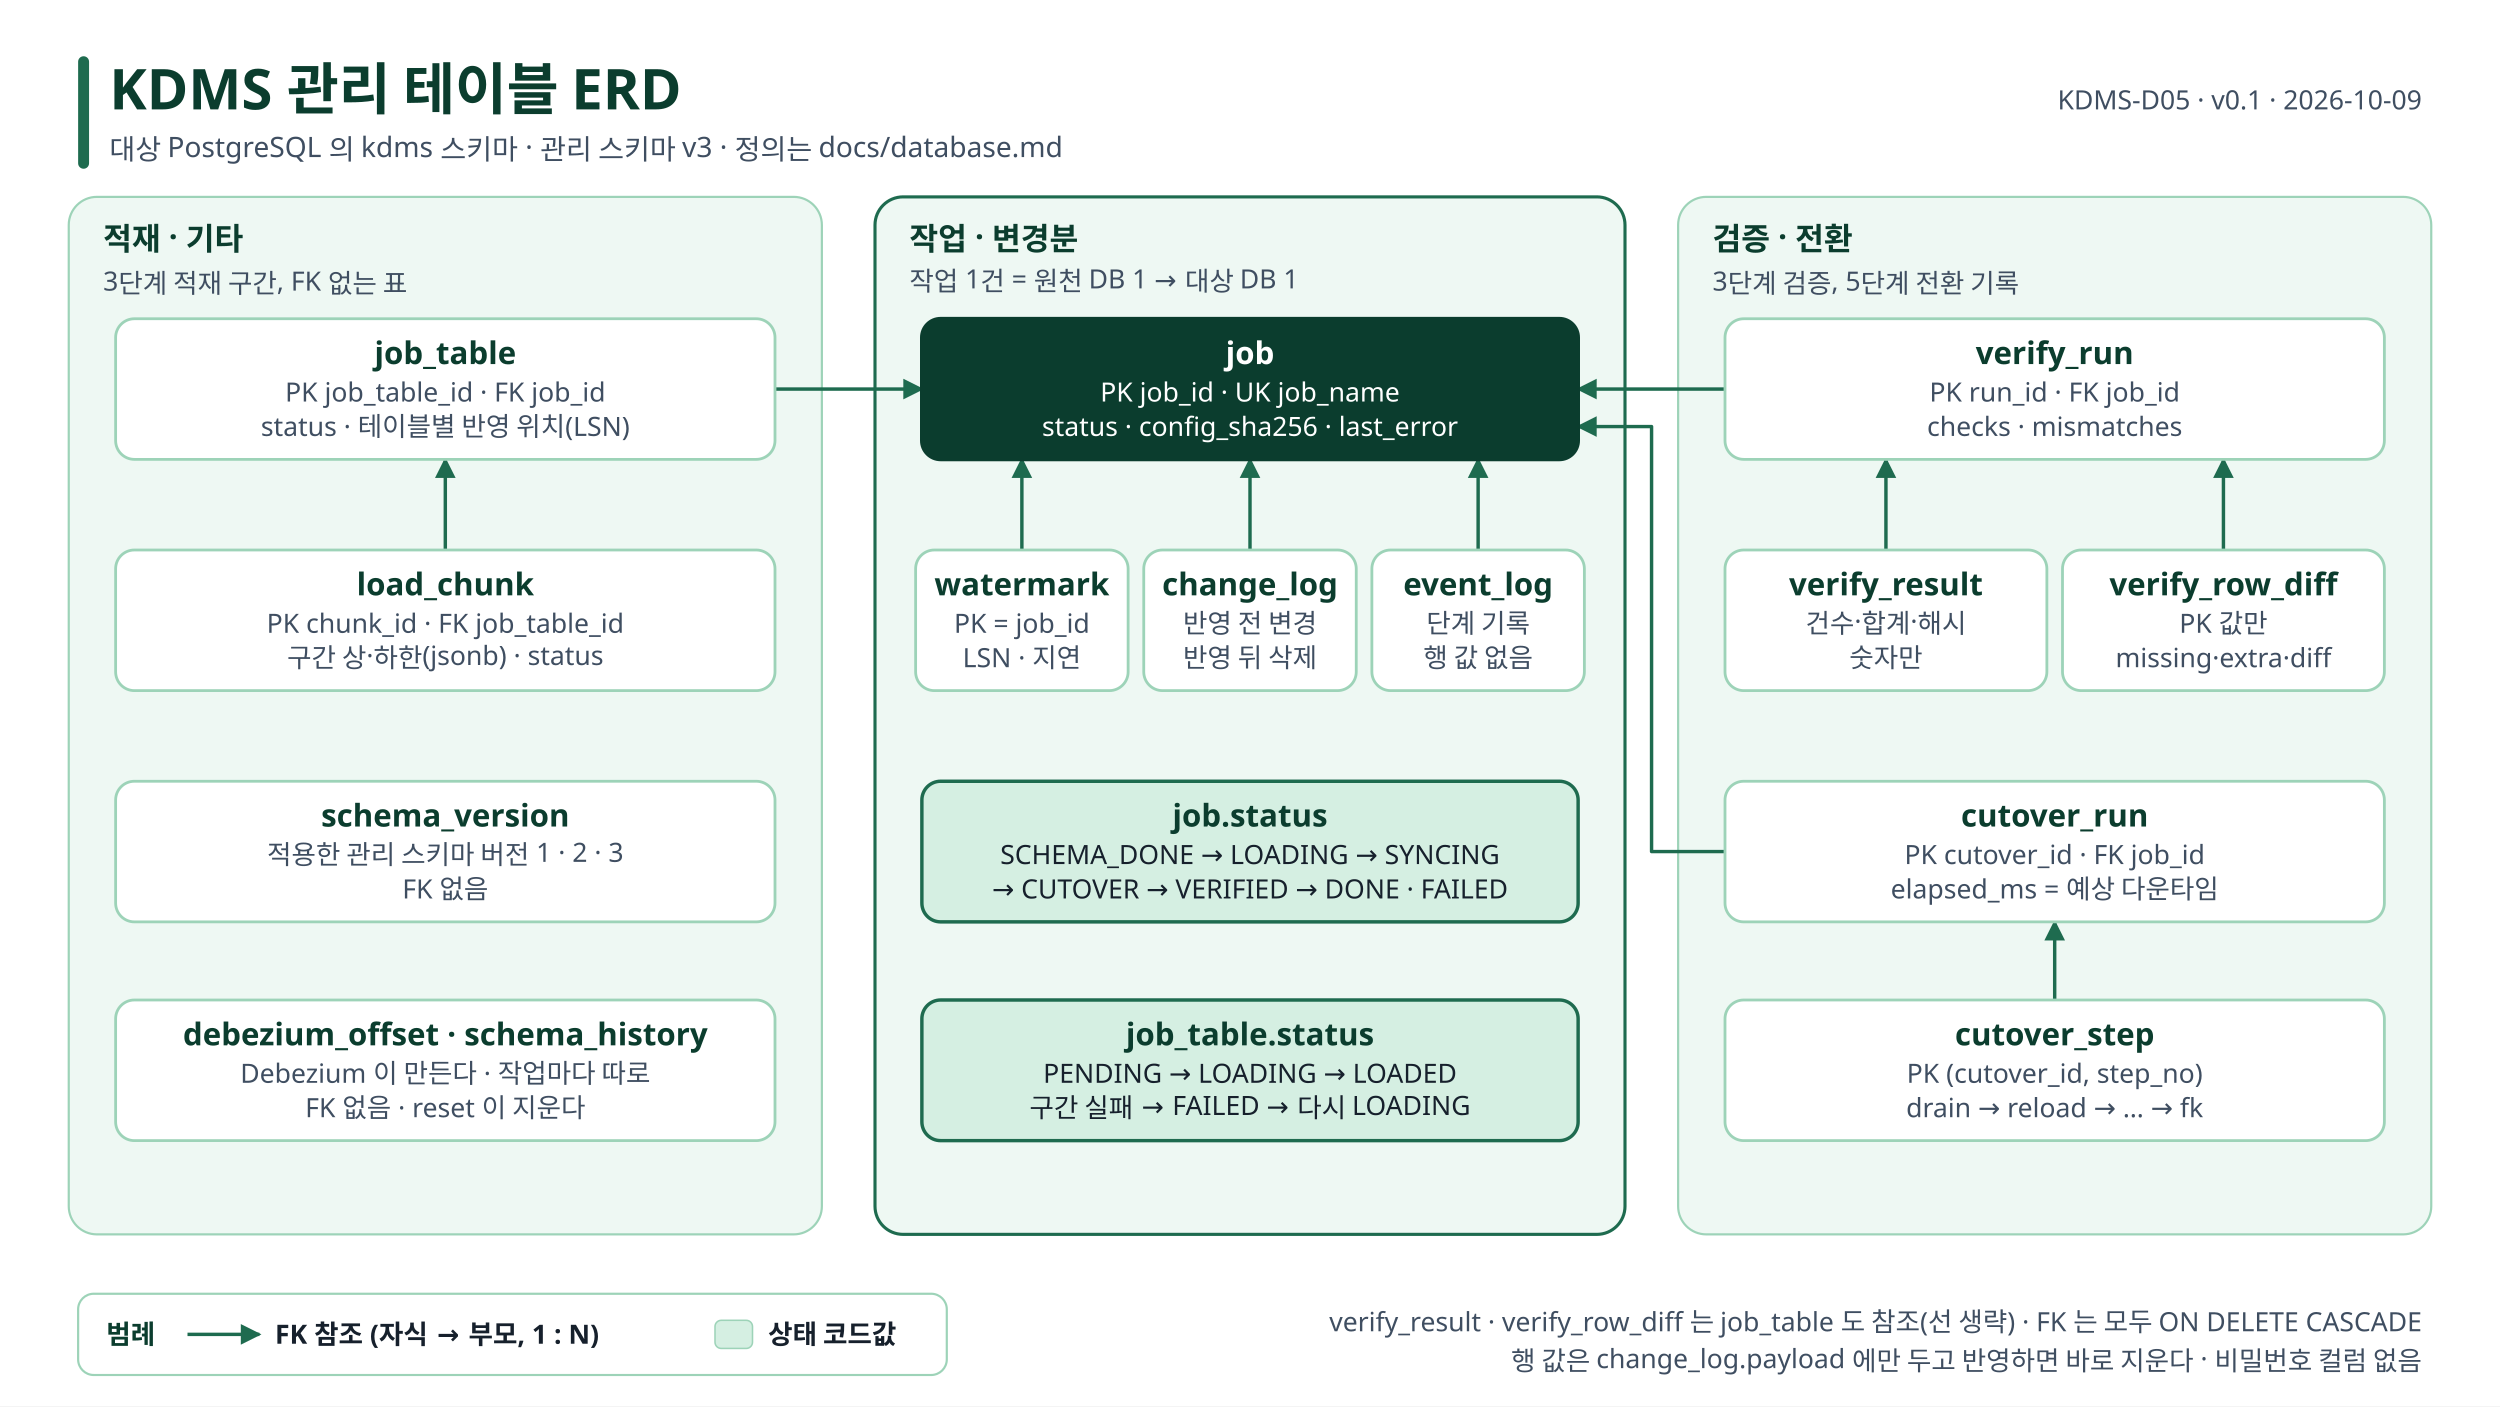
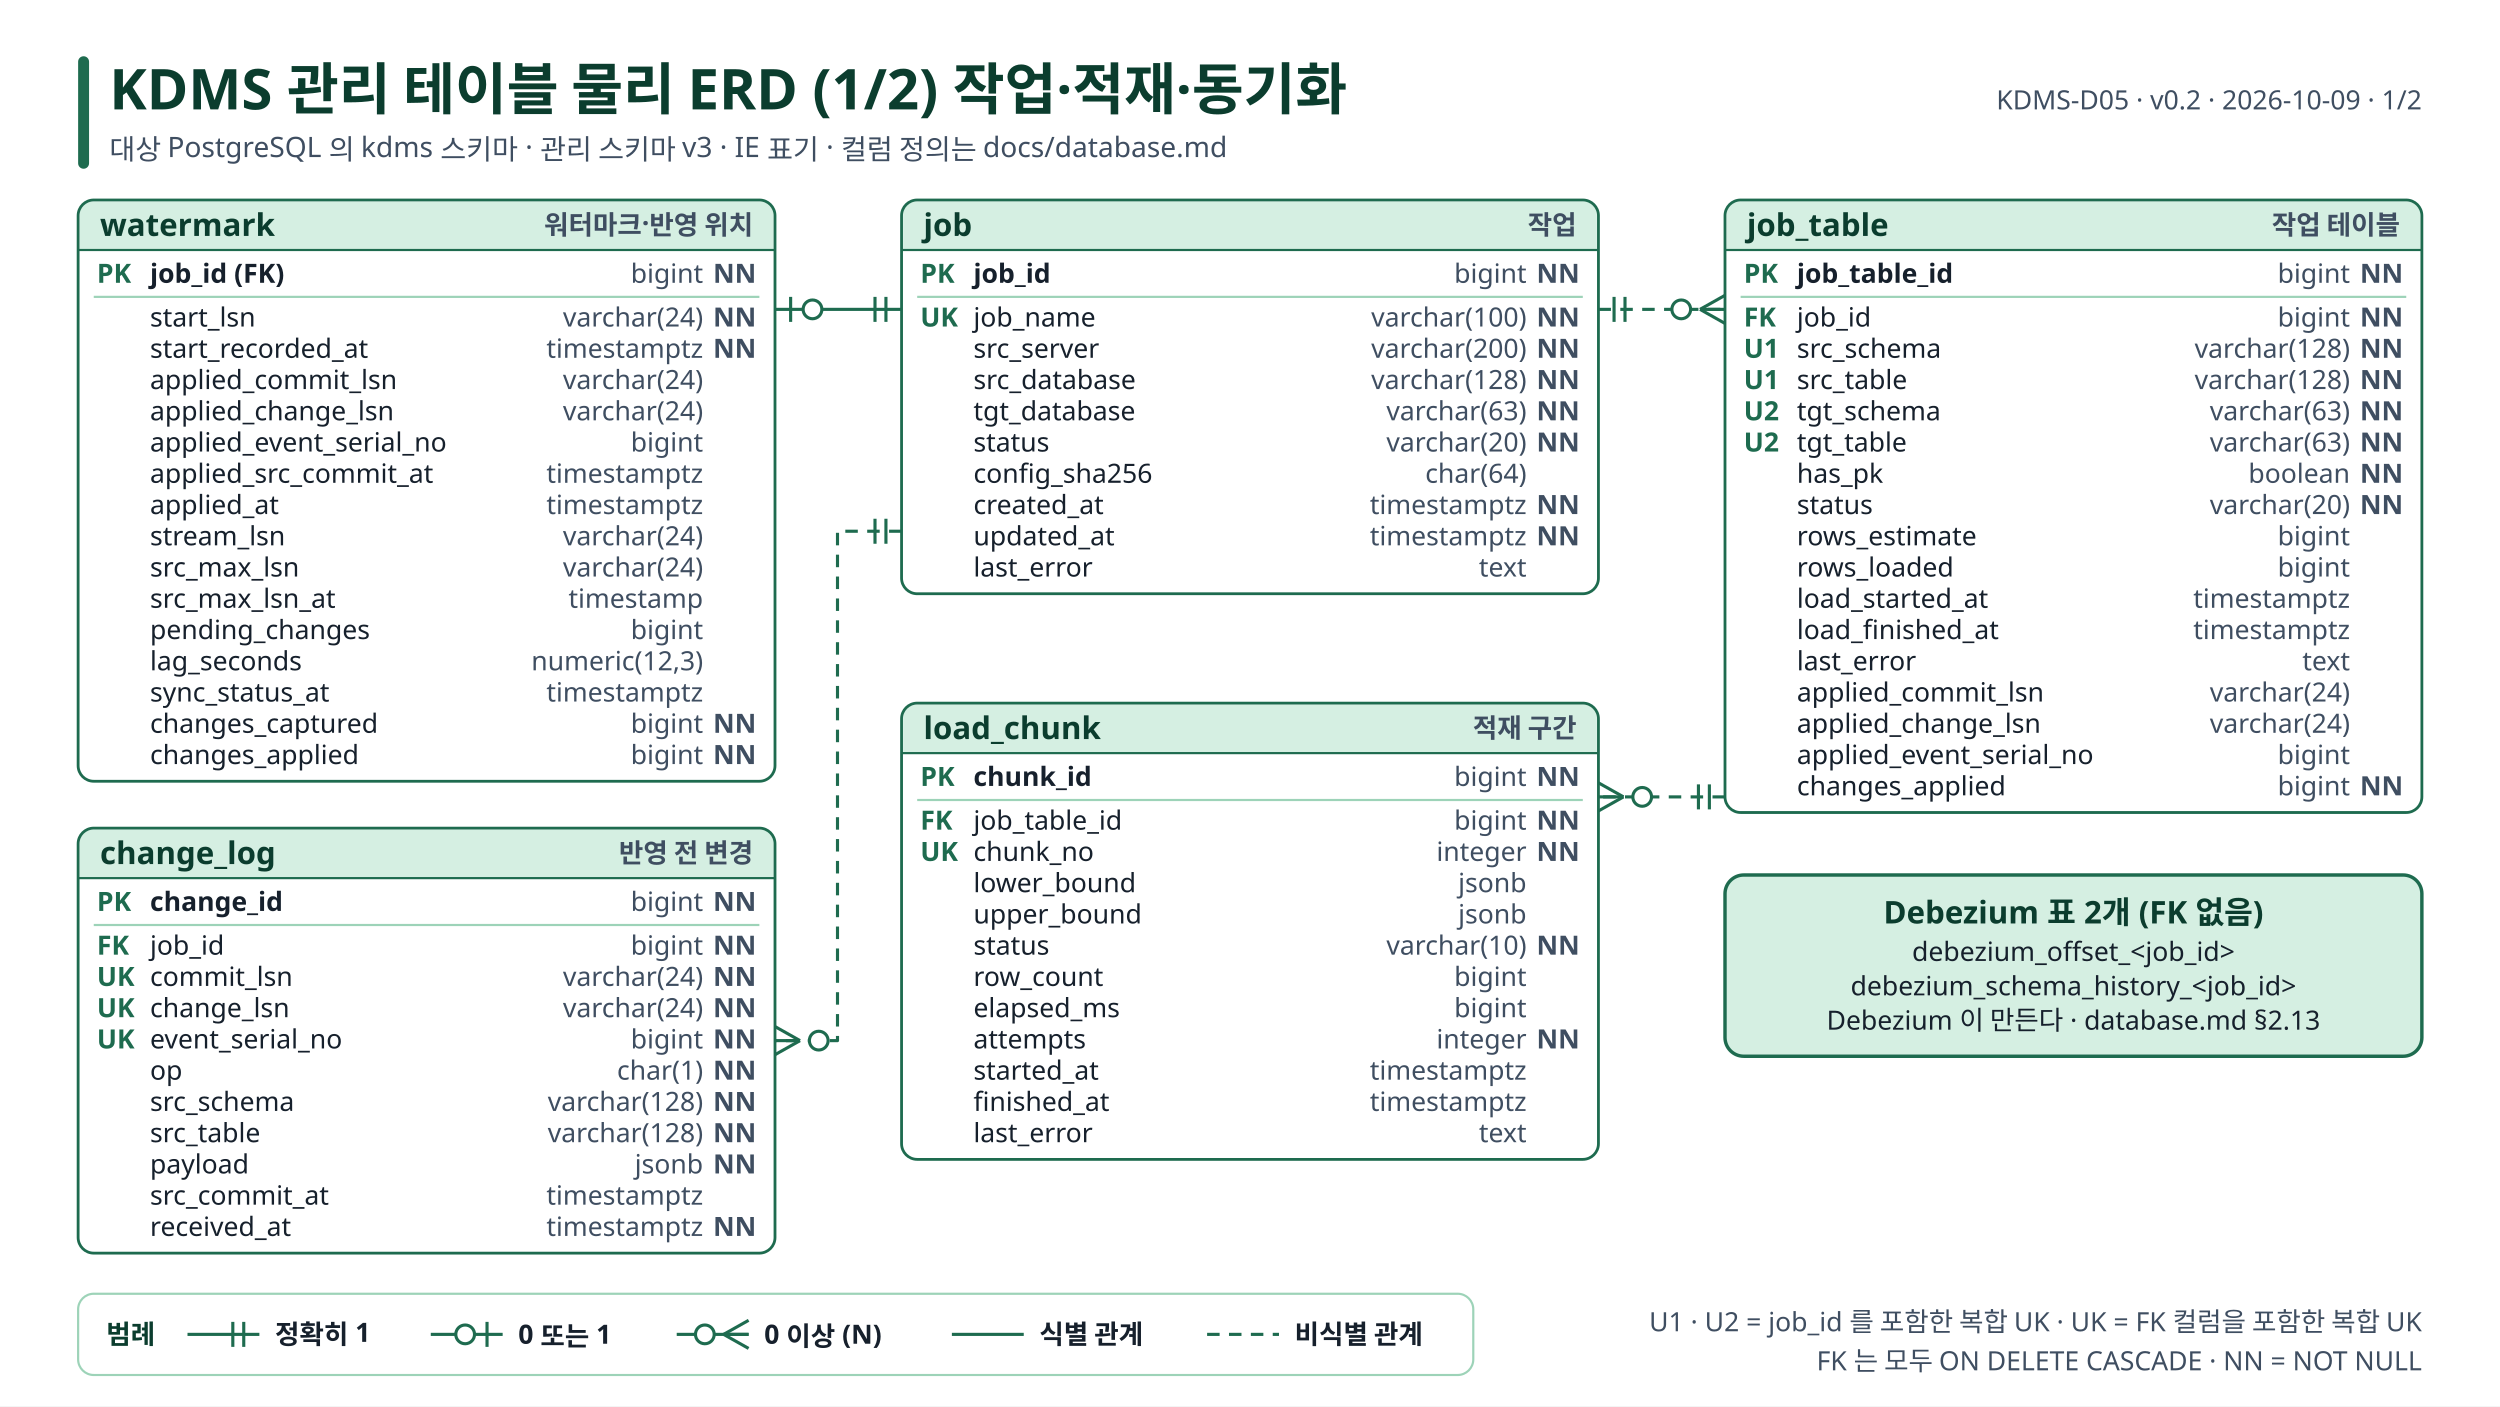
- <svg xmlns="http://www.w3.org/2000/svg" viewBox="0 0 1600 900" width="1600" height="900" font-family="'Pretendard Variable', Pretendard, 'Apple SD Gothic Neo', 'Malgun Gothic', sans-serif" style="font-feature-settings:'calt' 0" role="img" aria-label="KDMS 관리 테이블 ERD">
+ <svg xmlns="http://www.w3.org/2000/svg" viewBox="0 0 1600 900" width="1600" height="900" font-family="'Pretendard Variable', Pretendard, 'Apple SD Gothic Neo', 'Malgun Gothic', sans-serif" style="font-feature-settings:'calt' 0" role="img" aria-label="KDMS 관리 테이블 물리 ERD (1/2) 작업·적재·동기화">
  <style>@font-face{font-family:'Pretendard Variable';font-weight:45 920;src:url('../assets/fonts/PretendardVariable.woff2') format('woff2-variations');}</style>
  <defs>
    <marker id="arrow-sync" viewBox="0 0 10 10" refX="9" refY="5" markerWidth="6" markerHeight="6" orient="auto-start-reverse">
      <path d="M0,0 L10,5 L0,10 z" fill="#1E6B4F" />
    </marker>
    <marker id="arrow-async" viewBox="0 0 10 10" refX="9" refY="5" markerWidth="6" markerHeight="6" orient="auto-start-reverse">
      <path d="M0,0 L10,5 L0,10 z" fill="#2E9E6E" />
    </marker>
  </defs>
  <rect width="1600" height="900" fill="#FFFFFF" />
  <rect x="50" y="36" width="7" height="72" rx="3.5" fill="#1E6B4F" />
-   <text x="70" y="70" font-size="36" font-weight="800" fill="#0B3D2E">KDMS 관리 테이블 ERD</text>
-   <text x="70" y="102" font-size="18" font-weight="500" fill="#3F4E61">대상 PostgreSQL 의 kdms 스키마 · 관리 스키마 v3 · 정의는 docs/database.md</text>
-   <text x="1550" y="70" font-size="17" font-weight="500" fill="#3F4E61" text-anchor="end">KDMS-D05 · v0.1 · 2026-10-09</text>
-   <rect x="44" y="126" width="482" height="664" rx="18" fill="#EEF8F3" stroke="#9DD3B8" stroke-width="1.4" />
-   <text x="66" y="160" font-size="20" font-weight="800" fill="#0B3D2E" text-anchor="start">적재 · 기타</text>
-   <text x="66" y="186" font-size="17" font-weight="500" fill="#3F4E61" text-anchor="start">3단계 적재 구간, FK 없는 표</text>
-   <rect x="560" y="126" width="480" height="664" rx="18" fill="#EEF8F3" stroke="#1E6B4F" stroke-width="2" />
-   <text x="582" y="160" font-size="20" font-weight="800" fill="#0B3D2E" text-anchor="start">작업 · 변경분</text>
-   <text x="582" y="186" font-size="17" font-weight="500" fill="#3F4E61" text-anchor="start">작업 1건 = 원천 DB 1 → 대상 DB 1</text>
-   <rect x="1074" y="126" width="482" height="664" rx="18" fill="#EEF8F3" stroke="#9DD3B8" stroke-width="1.4" />
-   <text x="1096" y="160" font-size="20" font-weight="800" fill="#0B3D2E" text-anchor="start">검증 · 전환</text>
-   <text x="1096" y="186" font-size="17" font-weight="500" fill="#3F4E61" text-anchor="start">3단계 검증, 5단계 전환 기록</text>
-   <path d="M654.0,352.0 L654.0,294.0" fill="none" stroke="#1E6B4F" stroke-width="2.2" stroke-linejoin="round" marker-end="url(#arrow-sync)" />
-   <path d="M800.0,352.0 L800.0,294.0" fill="none" stroke="#1E6B4F" stroke-width="2.2" stroke-linejoin="round" marker-end="url(#arrow-sync)" />
-   <path d="M946.0,352.0 L946.0,294.0" fill="none" stroke="#1E6B4F" stroke-width="2.2" stroke-linejoin="round" marker-end="url(#arrow-sync)" />
-   <path d="M496.0,249.0 L590.0,249.0" fill="none" stroke="#1E6B4F" stroke-width="2.2" stroke-linejoin="round" marker-end="url(#arrow-sync)" />
-   <path d="M285.0,352.0 L285.0,294.0" fill="none" stroke="#1E6B4F" stroke-width="2.2" stroke-linejoin="round" marker-end="url(#arrow-sync)" />
-   <path d="M1104.0,249.0 L1010.0,249.0" fill="none" stroke="#1E6B4F" stroke-width="2.2" stroke-linejoin="round" marker-end="url(#arrow-sync)" />
-   <path d="M1207.0,352.0 L1207.0,294.0" fill="none" stroke="#1E6B4F" stroke-width="2.2" stroke-linejoin="round" marker-end="url(#arrow-sync)" />
-   <path d="M1423.0,352.0 L1423.0,294.0" fill="none" stroke="#1E6B4F" stroke-width="2.2" stroke-linejoin="round" marker-end="url(#arrow-sync)" />
-   <path d="M1315.0,640.0 L1315.0,590.0" fill="none" stroke="#1E6B4F" stroke-width="2.2" stroke-linejoin="round" marker-end="url(#arrow-sync)" />
-   <path d="M1104.0,545.0 L1057.0,545.0 L1057.0,273.0 L1010.0,273.0" fill="none" stroke="#1E6B4F" stroke-width="2.2" stroke-linejoin="round" marker-end="url(#arrow-sync)" />
-   <rect x="590" y="204" width="420" height="90" rx="12" fill="#0B3D2E" stroke="#0B3D2E" stroke-width="2.4" />
-   <text x="800.0" y="233.0" font-size="20" font-weight="700" fill="#FFFFFF" text-anchor="middle">job</text>
-   <text x="800.0" y="257.0" font-size="17" font-weight="500" fill="#FFFFFF" text-anchor="middle">PK job_id · UK job_name</text>
-   <text x="800.0" y="279.0" font-size="17" font-weight="500" fill="#FFFFFF" text-anchor="middle">status · config_sha256 · last_error</text>
-   <rect x="586" y="352" width="136" height="90" rx="12" fill="#FFFFFF" stroke="#9DD3B8" stroke-width="1.8" />
-   <text x="654.0" y="381.0" font-size="20" font-weight="700" fill="#0B3D2E" text-anchor="middle">watermark</text>
-   <text x="654.0" y="405.0" font-size="17" font-weight="500" fill="#3F4E61" text-anchor="middle">PK = job_id</text>
-   <text x="654.0" y="427.0" font-size="17" font-weight="500" fill="#3F4E61" text-anchor="middle">LSN · 지연</text>
-   <rect x="732" y="352" width="136" height="90" rx="12" fill="#FFFFFF" stroke="#9DD3B8" stroke-width="1.8" />
-   <text x="800.0" y="381.0" font-size="20" font-weight="700" fill="#0B3D2E" text-anchor="middle">change_log</text>
-   <text x="800.0" y="405.0" font-size="17" font-weight="500" fill="#3F4E61" text-anchor="middle">반영 전 변경</text>
-   <text x="800.0" y="427.0" font-size="17" font-weight="500" fill="#3F4E61" text-anchor="middle">반영 뒤 삭제</text>
-   <rect x="878" y="352" width="136" height="90" rx="12" fill="#FFFFFF" stroke="#9DD3B8" stroke-width="1.8" />
-   <text x="946.0" y="381.0" font-size="20" font-weight="700" fill="#0B3D2E" text-anchor="middle">event_log</text>
-   <text x="946.0" y="405.0" font-size="17" font-weight="500" fill="#3F4E61" text-anchor="middle">단계 기록</text>
-   <text x="946.0" y="427.0" font-size="17" font-weight="500" fill="#3F4E61" text-anchor="middle">행 값 없음</text>
-   <rect x="590" y="500" width="420" height="90" rx="12" fill="#D5EFE2" stroke="#1E6B4F" stroke-width="2.2" />
-   <text x="800.0" y="529.0" font-size="20" font-weight="700" fill="#0B3D2E" text-anchor="middle">job.status</text>
-   <text x="800.0" y="553.0" font-size="17" font-weight="500" fill="#16202C" text-anchor="middle">SCHEMA_DONE → LOADING → SYNCING</text>
-   <text x="800.0" y="575.0" font-size="17" font-weight="500" fill="#16202C" text-anchor="middle">→ CUTOVER → VERIFIED → DONE · FAILED</text>
-   <rect x="590" y="640" width="420" height="90" rx="12" fill="#D5EFE2" stroke="#1E6B4F" stroke-width="2.2" />
-   <text x="800.0" y="669.0" font-size="20" font-weight="700" fill="#0B3D2E" text-anchor="middle">job_table.status</text>
-   <text x="800.0" y="693.0" font-size="17" font-weight="500" fill="#16202C" text-anchor="middle">PENDING → LOADING → LOADED</text>
-   <text x="800.0" y="715.0" font-size="17" font-weight="500" fill="#16202C" text-anchor="middle">구간 실패 → FAILED → 다시 LOADING</text>
-   <rect x="74" y="204" width="422" height="90" rx="12" fill="#FFFFFF" stroke="#9DD3B8" stroke-width="1.8" />
-   <text x="285.0" y="233.0" font-size="20" font-weight="700" fill="#0B3D2E" text-anchor="middle">job_table</text>
-   <text x="285.0" y="257.0" font-size="17" font-weight="500" fill="#3F4E61" text-anchor="middle">PK job_table_id · FK job_id</text>
-   <text x="285.0" y="279.0" font-size="17" font-weight="500" fill="#3F4E61" text-anchor="middle">status · 테이블별 반영 위치(LSN)</text>
-   <rect x="74" y="352" width="422" height="90" rx="12" fill="#FFFFFF" stroke="#9DD3B8" stroke-width="1.8" />
-   <text x="285.0" y="381.0" font-size="20" font-weight="700" fill="#0B3D2E" text-anchor="middle">load_chunk</text>
-   <text x="285.0" y="405.0" font-size="17" font-weight="500" fill="#3F4E61" text-anchor="middle">PK chunk_id · FK job_table_id</text>
-   <text x="285.0" y="427.0" font-size="17" font-weight="500" fill="#3F4E61" text-anchor="middle">구간 상·하한(jsonb) · status</text>
-   <rect x="74" y="500" width="422" height="90" rx="12" fill="#FFFFFF" stroke="#9DD3B8" stroke-width="1.8" />
-   <text x="285.0" y="529.0" font-size="20" font-weight="700" fill="#0B3D2E" text-anchor="middle">schema_version</text>
-   <text x="285.0" y="553.0" font-size="17" font-weight="500" fill="#3F4E61" text-anchor="middle">적용한 관리 스키마 버전 1 · 2 · 3</text>
-   <text x="285.0" y="575.0" font-size="17" font-weight="500" fill="#3F4E61" text-anchor="middle">FK 없음</text>
-   <rect x="74" y="640" width="422" height="90" rx="12" fill="#FFFFFF" stroke="#9DD3B8" stroke-width="1.8" />
-   <text x="285.0" y="669.0" font-size="20" font-weight="700" fill="#0B3D2E" text-anchor="middle">debezium_offset · schema_history</text>
-   <text x="285.0" y="693.0" font-size="17" font-weight="500" fill="#3F4E61" text-anchor="middle">Debezium 이 만든다 · 작업마다 따로</text>
-   <text x="285.0" y="715.0" font-size="17" font-weight="500" fill="#3F4E61" text-anchor="middle">FK 없음 · reset 이 지운다</text>
-   <rect x="1104" y="204" width="422" height="90" rx="12" fill="#FFFFFF" stroke="#9DD3B8" stroke-width="1.8" />
-   <text x="1315.0" y="233.0" font-size="20" font-weight="700" fill="#0B3D2E" text-anchor="middle">verify_run</text>
-   <text x="1315.0" y="257.0" font-size="17" font-weight="500" fill="#3F4E61" text-anchor="middle">PK run_id · FK job_id</text>
-   <text x="1315.0" y="279.0" font-size="17" font-weight="500" fill="#3F4E61" text-anchor="middle">checks · mismatches</text>
-   <rect x="1104" y="352" width="206" height="90" rx="12" fill="#FFFFFF" stroke="#9DD3B8" stroke-width="1.8" />
-   <text x="1207.0" y="381.0" font-size="20" font-weight="700" fill="#0B3D2E" text-anchor="middle">verify_result</text>
-   <text x="1207.0" y="405.0" font-size="17" font-weight="500" fill="#3F4E61" text-anchor="middle">건수·합계·해시</text>
-   <text x="1207.0" y="427.0" font-size="17" font-weight="500" fill="#3F4E61" text-anchor="middle">숫자만</text>
-   <rect x="1320" y="352" width="206" height="90" rx="12" fill="#FFFFFF" stroke="#9DD3B8" stroke-width="1.8" />
-   <text x="1423.0" y="381.0" font-size="20" font-weight="700" fill="#0B3D2E" text-anchor="middle">verify_row_diff</text>
-   <text x="1423.0" y="405.0" font-size="17" font-weight="500" fill="#3F4E61" text-anchor="middle">PK 값만</text>
-   <text x="1423.0" y="427.0" font-size="17" font-weight="500" fill="#3F4E61" text-anchor="middle">missing·extra·diff</text>
-   <rect x="1104" y="500" width="422" height="90" rx="12" fill="#FFFFFF" stroke="#9DD3B8" stroke-width="1.8" />
-   <text x="1315.0" y="529.0" font-size="20" font-weight="700" fill="#0B3D2E" text-anchor="middle">cutover_run</text>
-   <text x="1315.0" y="553.0" font-size="17" font-weight="500" fill="#3F4E61" text-anchor="middle">PK cutover_id · FK job_id</text>
-   <text x="1315.0" y="575.0" font-size="17" font-weight="500" fill="#3F4E61" text-anchor="middle">elapsed_ms = 예상 다운타임</text>
-   <rect x="1104" y="640" width="422" height="90" rx="12" fill="#FFFFFF" stroke="#9DD3B8" stroke-width="1.8" />
-   <text x="1315.0" y="669.0" font-size="20" font-weight="700" fill="#0B3D2E" text-anchor="middle">cutover_step</text>
-   <text x="1315.0" y="693.0" font-size="17" font-weight="500" fill="#3F4E61" text-anchor="middle">PK (cutover_id, step_no)</text>
-   <text x="1315.0" y="715.0" font-size="17" font-weight="500" fill="#3F4E61" text-anchor="middle">drain → reload → … → fk</text>
-   <rect x="50" y="828" width="555.95" height="52" rx="10" fill="#FFFFFF" stroke="#9DD3B8" stroke-width="1.4" />
+   <text x="70" y="70" font-size="36" font-weight="800" fill="#0B3D2E">KDMS 관리 테이블 물리 ERD (1/2) 작업·적재·동기화</text>
+   <text x="70" y="102" font-size="18" font-weight="500" fill="#3F4E61">대상 PostgreSQL 의 kdms 스키마 · 관리 스키마 v3 · IE 표기 · 컬럼 정의는 docs/database.md</text>
+   <text x="1550" y="70" font-size="17" font-weight="500" fill="#3F4E61" text-anchor="end">KDMS-D05 · v0.2 · 2026-10-09 · 1/2</text>
+   <path d="M577.0,198.0 L496.0,198.0" fill="none" stroke="#1E6B4F" stroke-width="2" stroke-linejoin="round" />
+   <line x1="567.0" y1="206.0" x2="567.0" y2="190.0" stroke="#1E6B4F" stroke-width="2" />
+   <line x1="560.0" y1="206.0" x2="560.0" y2="190.0" stroke="#1E6B4F" stroke-width="2" />
+   <line x1="506.0" y1="190.0" x2="506.0" y2="206.0" stroke="#1E6B4F" stroke-width="2" />
+   <circle cx="520.0" cy="198.0" r="6" fill="#FFFFFF" stroke="#1E6B4F" stroke-width="2" />
+   <path d="M1023.0,198.0 L1104.0,198.0" fill="none" stroke="#1E6B4F" stroke-width="2" stroke-dasharray="8 6" stroke-linejoin="round" />
+   <line x1="1033.0" y1="190.0" x2="1033.0" y2="206.0" stroke="#1E6B4F" stroke-width="2" />
+   <line x1="1040.0" y1="190.0" x2="1040.0" y2="206.0" stroke="#1E6B4F" stroke-width="2" />
+   <line x1="1088.0" y1="198.0" x2="1104.0" y2="207.0" stroke="#1E6B4F" stroke-width="2" />
+   <line x1="1088.0" y1="198.0" x2="1104.0" y2="198.0" stroke="#1E6B4F" stroke-width="2" />
+   <line x1="1088.0" y1="198.0" x2="1104.0" y2="189.0" stroke="#1E6B4F" stroke-width="2" />
+   <circle cx="1076.0" cy="198.0" r="6" fill="#FFFFFF" stroke="#1E6B4F" stroke-width="2" />
+   <path d="M577.0,340.0 L536.0,340.0 L536.0,666.0 L496.0,666.0" fill="none" stroke="#1E6B4F" stroke-width="2" stroke-dasharray="8 6" stroke-linejoin="round" />
+   <line x1="567.0" y1="348.0" x2="567.0" y2="332.0" stroke="#1E6B4F" stroke-width="2" />
+   <line x1="560.0" y1="348.0" x2="560.0" y2="332.0" stroke="#1E6B4F" stroke-width="2" />
+   <line x1="512.0" y1="666.0" x2="496.0" y2="657.0" stroke="#1E6B4F" stroke-width="2" />
+   <line x1="512.0" y1="666.0" x2="496.0" y2="666.0" stroke="#1E6B4F" stroke-width="2" />
+   <line x1="512.0" y1="666.0" x2="496.0" y2="675.0" stroke="#1E6B4F" stroke-width="2" />
+   <circle cx="524.0" cy="666.0" r="6" fill="#FFFFFF" stroke="#1E6B4F" stroke-width="2" />
+   <path d="M1104.0,510.0 L1023.0,510.0" fill="none" stroke="#1E6B4F" stroke-width="2" stroke-dasharray="8 6" stroke-linejoin="round" />
+   <line x1="1094.0" y1="518.0" x2="1094.0" y2="502.0" stroke="#1E6B4F" stroke-width="2" />
+   <line x1="1087.0" y1="518.0" x2="1087.0" y2="502.0" stroke="#1E6B4F" stroke-width="2" />
+   <line x1="1039.0" y1="510.0" x2="1023.0" y2="501.0" stroke="#1E6B4F" stroke-width="2" />
+   <line x1="1039.0" y1="510.0" x2="1023.0" y2="510.0" stroke="#1E6B4F" stroke-width="2" />
+   <line x1="1039.0" y1="510.0" x2="1023.0" y2="519.0" stroke="#1E6B4F" stroke-width="2" />
+   <circle cx="1051.0" cy="510.0" r="6" fill="#FFFFFF" stroke="#1E6B4F" stroke-width="2" />
+   <rect x="50" y="128" width="446" height="372" rx="10" fill="#FFFFFF" />
+   <path d="M51,160 L51,138 Q51,129 60,129 L486,129 Q495,129 495,138 L495,160 Z" fill="#D5EFE2" />
+   <rect x="50" y="128" width="446" height="372" rx="10" fill="none" stroke="#1E6B4F" stroke-width="1.8" />
+   <line x1="50" y1="160" x2="496" y2="160" stroke="#1E6B4F" stroke-width="1.4" />
+   <text x="64" y="151" font-size="20" font-weight="800" fill="#0B3D2E">watermark</text>
+   <text x="482" y="150" font-size="17" font-weight="600" fill="#3F4E61" text-anchor="end">워터마크·반영 위치</text>
+   <line x1="60" y1="190.0" x2="486" y2="190.0" stroke="#9DD3B8" stroke-width="1.4" />
+   <text x="62" y="181" font-size="17" font-weight="800" fill="#1E6B4F">PK</text>
+   <text x="96" y="181" font-size="17" font-weight="700" fill="#16202C">job_id (FK)</text>
+   <text x="450" y="181" font-size="17" font-weight="500" fill="#3F4E61" text-anchor="end">bigint</text>
+   <text x="484" y="181" font-size="17" font-weight="600" fill="#3F4E61" text-anchor="end">NN</text>
+   <text x="96" y="209" font-size="17" font-weight="500" fill="#16202C">start_lsn</text>
+   <text x="450" y="209" font-size="17" font-weight="500" fill="#3F4E61" text-anchor="end">varchar(24)</text>
+   <text x="484" y="209" font-size="17" font-weight="600" fill="#3F4E61" text-anchor="end">NN</text>
+   <text x="96" y="229" font-size="17" font-weight="500" fill="#16202C">start_recorded_at</text>
+   <text x="450" y="229" font-size="17" font-weight="500" fill="#3F4E61" text-anchor="end">timestamptz</text>
+   <text x="484" y="229" font-size="17" font-weight="600" fill="#3F4E61" text-anchor="end">NN</text>
+   <text x="96" y="249" font-size="17" font-weight="500" fill="#16202C">applied_commit_lsn</text>
+   <text x="450" y="249" font-size="17" font-weight="500" fill="#3F4E61" text-anchor="end">varchar(24)</text>
+   <text x="96" y="269" font-size="17" font-weight="500" fill="#16202C">applied_change_lsn</text>
+   <text x="450" y="269" font-size="17" font-weight="500" fill="#3F4E61" text-anchor="end">varchar(24)</text>
+   <text x="96" y="289" font-size="17" font-weight="500" fill="#16202C">applied_event_serial_no</text>
+   <text x="450" y="289" font-size="17" font-weight="500" fill="#3F4E61" text-anchor="end">bigint</text>
+   <text x="96" y="309" font-size="17" font-weight="500" fill="#16202C">applied_src_commit_at</text>
+   <text x="450" y="309" font-size="17" font-weight="500" fill="#3F4E61" text-anchor="end">timestamptz</text>
+   <text x="96" y="329" font-size="17" font-weight="500" fill="#16202C">applied_at</text>
+   <text x="450" y="329" font-size="17" font-weight="500" fill="#3F4E61" text-anchor="end">timestamptz</text>
+   <text x="96" y="349" font-size="17" font-weight="500" fill="#16202C">stream_lsn</text>
+   <text x="450" y="349" font-size="17" font-weight="500" fill="#3F4E61" text-anchor="end">varchar(24)</text>
+   <text x="96" y="369" font-size="17" font-weight="500" fill="#16202C">src_max_lsn</text>
+   <text x="450" y="369" font-size="17" font-weight="500" fill="#3F4E61" text-anchor="end">varchar(24)</text>
+   <text x="96" y="389" font-size="17" font-weight="500" fill="#16202C">src_max_lsn_at</text>
+   <text x="450" y="389" font-size="17" font-weight="500" fill="#3F4E61" text-anchor="end">timestamp</text>
+   <text x="96" y="409" font-size="17" font-weight="500" fill="#16202C">pending_changes</text>
+   <text x="450" y="409" font-size="17" font-weight="500" fill="#3F4E61" text-anchor="end">bigint</text>
+   <text x="96" y="429" font-size="17" font-weight="500" fill="#16202C">lag_seconds</text>
+   <text x="450" y="429" font-size="17" font-weight="500" fill="#3F4E61" text-anchor="end">numeric(12,3)</text>
+   <text x="96" y="449" font-size="17" font-weight="500" fill="#16202C">sync_status_at</text>
+   <text x="450" y="449" font-size="17" font-weight="500" fill="#3F4E61" text-anchor="end">timestamptz</text>
+   <text x="96" y="469" font-size="17" font-weight="500" fill="#16202C">changes_captured</text>
+   <text x="450" y="469" font-size="17" font-weight="500" fill="#3F4E61" text-anchor="end">bigint</text>
+   <text x="484" y="469" font-size="17" font-weight="600" fill="#3F4E61" text-anchor="end">NN</text>
+   <text x="96" y="489" font-size="17" font-weight="500" fill="#16202C">changes_applied</text>
+   <text x="450" y="489" font-size="17" font-weight="500" fill="#3F4E61" text-anchor="end">bigint</text>
+   <text x="484" y="489" font-size="17" font-weight="600" fill="#3F4E61" text-anchor="end">NN</text>
+   <rect x="50" y="530" width="446" height="272" rx="10" fill="#FFFFFF" />
+   <path d="M51,562 L51,540 Q51,531 60,531 L486,531 Q495,531 495,540 L495,562 Z" fill="#D5EFE2" />
+   <rect x="50" y="530" width="446" height="272" rx="10" fill="none" stroke="#1E6B4F" stroke-width="1.8" />
+   <line x1="50" y1="562" x2="496" y2="562" stroke="#1E6B4F" stroke-width="1.4" />
+   <text x="64" y="553" font-size="20" font-weight="800" fill="#0B3D2E">change_log</text>
+   <text x="482" y="552" font-size="17" font-weight="600" fill="#3F4E61" text-anchor="end">반영 전 변경</text>
+   <line x1="60" y1="592.0" x2="486" y2="592.0" stroke="#9DD3B8" stroke-width="1.4" />
+   <text x="62" y="583" font-size="17" font-weight="800" fill="#1E6B4F">PK</text>
+   <text x="96" y="583" font-size="17" font-weight="700" fill="#16202C">change_id</text>
+   <text x="450" y="583" font-size="17" font-weight="500" fill="#3F4E61" text-anchor="end">bigint</text>
+   <text x="484" y="583" font-size="17" font-weight="600" fill="#3F4E61" text-anchor="end">NN</text>
+   <text x="62" y="611" font-size="17" font-weight="800" fill="#1E6B4F">FK</text>
+   <text x="96" y="611" font-size="17" font-weight="500" fill="#16202C">job_id</text>
+   <text x="450" y="611" font-size="17" font-weight="500" fill="#3F4E61" text-anchor="end">bigint</text>
+   <text x="484" y="611" font-size="17" font-weight="600" fill="#3F4E61" text-anchor="end">NN</text>
+   <text x="62" y="631" font-size="17" font-weight="800" fill="#1E6B4F">UK</text>
+   <text x="96" y="631" font-size="17" font-weight="500" fill="#16202C">commit_lsn</text>
+   <text x="450" y="631" font-size="17" font-weight="500" fill="#3F4E61" text-anchor="end">varchar(24)</text>
+   <text x="484" y="631" font-size="17" font-weight="600" fill="#3F4E61" text-anchor="end">NN</text>
+   <text x="62" y="651" font-size="17" font-weight="800" fill="#1E6B4F">UK</text>
+   <text x="96" y="651" font-size="17" font-weight="500" fill="#16202C">change_lsn</text>
+   <text x="450" y="651" font-size="17" font-weight="500" fill="#3F4E61" text-anchor="end">varchar(24)</text>
+   <text x="484" y="651" font-size="17" font-weight="600" fill="#3F4E61" text-anchor="end">NN</text>
+   <text x="62" y="671" font-size="17" font-weight="800" fill="#1E6B4F">UK</text>
+   <text x="96" y="671" font-size="17" font-weight="500" fill="#16202C">event_serial_no</text>
+   <text x="450" y="671" font-size="17" font-weight="500" fill="#3F4E61" text-anchor="end">bigint</text>
+   <text x="484" y="671" font-size="17" font-weight="600" fill="#3F4E61" text-anchor="end">NN</text>
+   <text x="96" y="691" font-size="17" font-weight="500" fill="#16202C">op</text>
+   <text x="450" y="691" font-size="17" font-weight="500" fill="#3F4E61" text-anchor="end">char(1)</text>
+   <text x="484" y="691" font-size="17" font-weight="600" fill="#3F4E61" text-anchor="end">NN</text>
+   <text x="96" y="711" font-size="17" font-weight="500" fill="#16202C">src_schema</text>
+   <text x="450" y="711" font-size="17" font-weight="500" fill="#3F4E61" text-anchor="end">varchar(128)</text>
+   <text x="484" y="711" font-size="17" font-weight="600" fill="#3F4E61" text-anchor="end">NN</text>
+   <text x="96" y="731" font-size="17" font-weight="500" fill="#16202C">src_table</text>
+   <text x="450" y="731" font-size="17" font-weight="500" fill="#3F4E61" text-anchor="end">varchar(128)</text>
+   <text x="484" y="731" font-size="17" font-weight="600" fill="#3F4E61" text-anchor="end">NN</text>
+   <text x="96" y="751" font-size="17" font-weight="500" fill="#16202C">payload</text>
+   <text x="450" y="751" font-size="17" font-weight="500" fill="#3F4E61" text-anchor="end">jsonb</text>
+   <text x="484" y="751" font-size="17" font-weight="600" fill="#3F4E61" text-anchor="end">NN</text>
+   <text x="96" y="771" font-size="17" font-weight="500" fill="#16202C">src_commit_at</text>
+   <text x="450" y="771" font-size="17" font-weight="500" fill="#3F4E61" text-anchor="end">timestamptz</text>
+   <text x="96" y="791" font-size="17" font-weight="500" fill="#16202C">received_at</text>
+   <text x="450" y="791" font-size="17" font-weight="500" fill="#3F4E61" text-anchor="end">timestamptz</text>
+   <text x="484" y="791" font-size="17" font-weight="600" fill="#3F4E61" text-anchor="end">NN</text>
+   <rect x="577" y="128" width="446" height="252" rx="10" fill="#FFFFFF" />
+   <path d="M578,160 L578,138 Q578,129 587,129 L1013,129 Q1022,129 1022,138 L1022,160 Z" fill="#D5EFE2" />
+   <rect x="577" y="128" width="446" height="252" rx="10" fill="none" stroke="#1E6B4F" stroke-width="1.8" />
+   <line x1="577" y1="160" x2="1023" y2="160" stroke="#1E6B4F" stroke-width="1.4" />
+   <text x="591" y="151" font-size="20" font-weight="800" fill="#0B3D2E">job</text>
+   <text x="1009" y="150" font-size="17" font-weight="600" fill="#3F4E61" text-anchor="end">작업</text>
+   <line x1="587" y1="190.0" x2="1013" y2="190.0" stroke="#9DD3B8" stroke-width="1.4" />
+   <text x="589" y="181" font-size="17" font-weight="800" fill="#1E6B4F">PK</text>
+   <text x="623" y="181" font-size="17" font-weight="700" fill="#16202C">job_id</text>
+   <text x="977" y="181" font-size="17" font-weight="500" fill="#3F4E61" text-anchor="end">bigint</text>
+   <text x="1011" y="181" font-size="17" font-weight="600" fill="#3F4E61" text-anchor="end">NN</text>
+   <text x="589" y="209" font-size="17" font-weight="800" fill="#1E6B4F">UK</text>
+   <text x="623" y="209" font-size="17" font-weight="500" fill="#16202C">job_name</text>
+   <text x="977" y="209" font-size="17" font-weight="500" fill="#3F4E61" text-anchor="end">varchar(100)</text>
+   <text x="1011" y="209" font-size="17" font-weight="600" fill="#3F4E61" text-anchor="end">NN</text>
+   <text x="623" y="229" font-size="17" font-weight="500" fill="#16202C">src_server</text>
+   <text x="977" y="229" font-size="17" font-weight="500" fill="#3F4E61" text-anchor="end">varchar(200)</text>
+   <text x="1011" y="229" font-size="17" font-weight="600" fill="#3F4E61" text-anchor="end">NN</text>
+   <text x="623" y="249" font-size="17" font-weight="500" fill="#16202C">src_database</text>
+   <text x="977" y="249" font-size="17" font-weight="500" fill="#3F4E61" text-anchor="end">varchar(128)</text>
+   <text x="1011" y="249" font-size="17" font-weight="600" fill="#3F4E61" text-anchor="end">NN</text>
+   <text x="623" y="269" font-size="17" font-weight="500" fill="#16202C">tgt_database</text>
+   <text x="977" y="269" font-size="17" font-weight="500" fill="#3F4E61" text-anchor="end">varchar(63)</text>
+   <text x="1011" y="269" font-size="17" font-weight="600" fill="#3F4E61" text-anchor="end">NN</text>
+   <text x="623" y="289" font-size="17" font-weight="500" fill="#16202C">status</text>
+   <text x="977" y="289" font-size="17" font-weight="500" fill="#3F4E61" text-anchor="end">varchar(20)</text>
+   <text x="1011" y="289" font-size="17" font-weight="600" fill="#3F4E61" text-anchor="end">NN</text>
+   <text x="623" y="309" font-size="17" font-weight="500" fill="#16202C">config_sha256</text>
+   <text x="977" y="309" font-size="17" font-weight="500" fill="#3F4E61" text-anchor="end">char(64)</text>
+   <text x="623" y="329" font-size="17" font-weight="500" fill="#16202C">created_at</text>
+   <text x="977" y="329" font-size="17" font-weight="500" fill="#3F4E61" text-anchor="end">timestamptz</text>
+   <text x="1011" y="329" font-size="17" font-weight="600" fill="#3F4E61" text-anchor="end">NN</text>
+   <text x="623" y="349" font-size="17" font-weight="500" fill="#16202C">updated_at</text>
+   <text x="977" y="349" font-size="17" font-weight="500" fill="#3F4E61" text-anchor="end">timestamptz</text>
+   <text x="1011" y="349" font-size="17" font-weight="600" fill="#3F4E61" text-anchor="end">NN</text>
+   <text x="623" y="369" font-size="17" font-weight="500" fill="#16202C">last_error</text>
+   <text x="977" y="369" font-size="17" font-weight="500" fill="#3F4E61" text-anchor="end">text</text>
+   <rect x="577" y="450" width="446" height="292" rx="10" fill="#FFFFFF" />
+   <path d="M578,482 L578,460 Q578,451 587,451 L1013,451 Q1022,451 1022,460 L1022,482 Z" fill="#D5EFE2" />
+   <rect x="577" y="450" width="446" height="292" rx="10" fill="none" stroke="#1E6B4F" stroke-width="1.8" />
+   <line x1="577" y1="482" x2="1023" y2="482" stroke="#1E6B4F" stroke-width="1.4" />
+   <text x="591" y="473" font-size="20" font-weight="800" fill="#0B3D2E">load_chunk</text>
+   <text x="1009" y="472" font-size="17" font-weight="600" fill="#3F4E61" text-anchor="end">적재 구간</text>
+   <line x1="587" y1="512.0" x2="1013" y2="512.0" stroke="#9DD3B8" stroke-width="1.4" />
+   <text x="589" y="503" font-size="17" font-weight="800" fill="#1E6B4F">PK</text>
+   <text x="623" y="503" font-size="17" font-weight="700" fill="#16202C">chunk_id</text>
+   <text x="977" y="503" font-size="17" font-weight="500" fill="#3F4E61" text-anchor="end">bigint</text>
+   <text x="1011" y="503" font-size="17" font-weight="600" fill="#3F4E61" text-anchor="end">NN</text>
+   <text x="589" y="531" font-size="17" font-weight="800" fill="#1E6B4F">FK</text>
+   <text x="623" y="531" font-size="17" font-weight="500" fill="#16202C">job_table_id</text>
+   <text x="977" y="531" font-size="17" font-weight="500" fill="#3F4E61" text-anchor="end">bigint</text>
+   <text x="1011" y="531" font-size="17" font-weight="600" fill="#3F4E61" text-anchor="end">NN</text>
+   <text x="589" y="551" font-size="17" font-weight="800" fill="#1E6B4F">UK</text>
+   <text x="623" y="551" font-size="17" font-weight="500" fill="#16202C">chunk_no</text>
+   <text x="977" y="551" font-size="17" font-weight="500" fill="#3F4E61" text-anchor="end">integer</text>
+   <text x="1011" y="551" font-size="17" font-weight="600" fill="#3F4E61" text-anchor="end">NN</text>
+   <text x="623" y="571" font-size="17" font-weight="500" fill="#16202C">lower_bound</text>
+   <text x="977" y="571" font-size="17" font-weight="500" fill="#3F4E61" text-anchor="end">jsonb</text>
+   <text x="623" y="591" font-size="17" font-weight="500" fill="#16202C">upper_bound</text>
+   <text x="977" y="591" font-size="17" font-weight="500" fill="#3F4E61" text-anchor="end">jsonb</text>
+   <text x="623" y="611" font-size="17" font-weight="500" fill="#16202C">status</text>
+   <text x="977" y="611" font-size="17" font-weight="500" fill="#3F4E61" text-anchor="end">varchar(10)</text>
+   <text x="1011" y="611" font-size="17" font-weight="600" fill="#3F4E61" text-anchor="end">NN</text>
+   <text x="623" y="631" font-size="17" font-weight="500" fill="#16202C">row_count</text>
+   <text x="977" y="631" font-size="17" font-weight="500" fill="#3F4E61" text-anchor="end">bigint</text>
+   <text x="623" y="651" font-size="17" font-weight="500" fill="#16202C">elapsed_ms</text>
+   <text x="977" y="651" font-size="17" font-weight="500" fill="#3F4E61" text-anchor="end">bigint</text>
+   <text x="623" y="671" font-size="17" font-weight="500" fill="#16202C">attempts</text>
+   <text x="977" y="671" font-size="17" font-weight="500" fill="#3F4E61" text-anchor="end">integer</text>
+   <text x="1011" y="671" font-size="17" font-weight="600" fill="#3F4E61" text-anchor="end">NN</text>
+   <text x="623" y="691" font-size="17" font-weight="500" fill="#16202C">started_at</text>
+   <text x="977" y="691" font-size="17" font-weight="500" fill="#3F4E61" text-anchor="end">timestamptz</text>
+   <text x="623" y="711" font-size="17" font-weight="500" fill="#16202C">finished_at</text>
+   <text x="977" y="711" font-size="17" font-weight="500" fill="#3F4E61" text-anchor="end">timestamptz</text>
+   <text x="623" y="731" font-size="17" font-weight="500" fill="#16202C">last_error</text>
+   <text x="977" y="731" font-size="17" font-weight="500" fill="#3F4E61" text-anchor="end">text</text>
+   <rect x="1104" y="128" width="446" height="392" rx="10" fill="#FFFFFF" />
+   <path d="M1105,160 L1105,138 Q1105,129 1114,129 L1540,129 Q1549,129 1549,138 L1549,160 Z" fill="#D5EFE2" />
+   <rect x="1104" y="128" width="446" height="392" rx="10" fill="none" stroke="#1E6B4F" stroke-width="1.8" />
+   <line x1="1104" y1="160" x2="1550" y2="160" stroke="#1E6B4F" stroke-width="1.4" />
+   <text x="1118" y="151" font-size="20" font-weight="800" fill="#0B3D2E">job_table</text>
+   <text x="1536" y="150" font-size="17" font-weight="600" fill="#3F4E61" text-anchor="end">작업 테이블</text>
+   <line x1="1114" y1="190.0" x2="1540" y2="190.0" stroke="#9DD3B8" stroke-width="1.4" />
+   <text x="1116" y="181" font-size="17" font-weight="800" fill="#1E6B4F">PK</text>
+   <text x="1150" y="181" font-size="17" font-weight="700" fill="#16202C">job_table_id</text>
+   <text x="1504" y="181" font-size="17" font-weight="500" fill="#3F4E61" text-anchor="end">bigint</text>
+   <text x="1538" y="181" font-size="17" font-weight="600" fill="#3F4E61" text-anchor="end">NN</text>
+   <text x="1116" y="209" font-size="17" font-weight="800" fill="#1E6B4F">FK</text>
+   <text x="1150" y="209" font-size="17" font-weight="500" fill="#16202C">job_id</text>
+   <text x="1504" y="209" font-size="17" font-weight="500" fill="#3F4E61" text-anchor="end">bigint</text>
+   <text x="1538" y="209" font-size="17" font-weight="600" fill="#3F4E61" text-anchor="end">NN</text>
+   <text x="1116" y="229" font-size="17" font-weight="800" fill="#1E6B4F">U1</text>
+   <text x="1150" y="229" font-size="17" font-weight="500" fill="#16202C">src_schema</text>
+   <text x="1504" y="229" font-size="17" font-weight="500" fill="#3F4E61" text-anchor="end">varchar(128)</text>
+   <text x="1538" y="229" font-size="17" font-weight="600" fill="#3F4E61" text-anchor="end">NN</text>
+   <text x="1116" y="249" font-size="17" font-weight="800" fill="#1E6B4F">U1</text>
+   <text x="1150" y="249" font-size="17" font-weight="500" fill="#16202C">src_table</text>
+   <text x="1504" y="249" font-size="17" font-weight="500" fill="#3F4E61" text-anchor="end">varchar(128)</text>
+   <text x="1538" y="249" font-size="17" font-weight="600" fill="#3F4E61" text-anchor="end">NN</text>
+   <text x="1116" y="269" font-size="17" font-weight="800" fill="#1E6B4F">U2</text>
+   <text x="1150" y="269" font-size="17" font-weight="500" fill="#16202C">tgt_schema</text>
+   <text x="1504" y="269" font-size="17" font-weight="500" fill="#3F4E61" text-anchor="end">varchar(63)</text>
+   <text x="1538" y="269" font-size="17" font-weight="600" fill="#3F4E61" text-anchor="end">NN</text>
+   <text x="1116" y="289" font-size="17" font-weight="800" fill="#1E6B4F">U2</text>
+   <text x="1150" y="289" font-size="17" font-weight="500" fill="#16202C">tgt_table</text>
+   <text x="1504" y="289" font-size="17" font-weight="500" fill="#3F4E61" text-anchor="end">varchar(63)</text>
+   <text x="1538" y="289" font-size="17" font-weight="600" fill="#3F4E61" text-anchor="end">NN</text>
+   <text x="1150" y="309" font-size="17" font-weight="500" fill="#16202C">has_pk</text>
+   <text x="1504" y="309" font-size="17" font-weight="500" fill="#3F4E61" text-anchor="end">boolean</text>
+   <text x="1538" y="309" font-size="17" font-weight="600" fill="#3F4E61" text-anchor="end">NN</text>
+   <text x="1150" y="329" font-size="17" font-weight="500" fill="#16202C">status</text>
+   <text x="1504" y="329" font-size="17" font-weight="500" fill="#3F4E61" text-anchor="end">varchar(20)</text>
+   <text x="1538" y="329" font-size="17" font-weight="600" fill="#3F4E61" text-anchor="end">NN</text>
+   <text x="1150" y="349" font-size="17" font-weight="500" fill="#16202C">rows_estimate</text>
+   <text x="1504" y="349" font-size="17" font-weight="500" fill="#3F4E61" text-anchor="end">bigint</text>
+   <text x="1150" y="369" font-size="17" font-weight="500" fill="#16202C">rows_loaded</text>
+   <text x="1504" y="369" font-size="17" font-weight="500" fill="#3F4E61" text-anchor="end">bigint</text>
+   <text x="1150" y="389" font-size="17" font-weight="500" fill="#16202C">load_started_at</text>
+   <text x="1504" y="389" font-size="17" font-weight="500" fill="#3F4E61" text-anchor="end">timestamptz</text>
+   <text x="1150" y="409" font-size="17" font-weight="500" fill="#16202C">load_finished_at</text>
+   <text x="1504" y="409" font-size="17" font-weight="500" fill="#3F4E61" text-anchor="end">timestamptz</text>
+   <text x="1150" y="429" font-size="17" font-weight="500" fill="#16202C">last_error</text>
+   <text x="1504" y="429" font-size="17" font-weight="500" fill="#3F4E61" text-anchor="end">text</text>
+   <text x="1150" y="449" font-size="17" font-weight="500" fill="#16202C">applied_commit_lsn</text>
+   <text x="1504" y="449" font-size="17" font-weight="500" fill="#3F4E61" text-anchor="end">varchar(24)</text>
+   <text x="1150" y="469" font-size="17" font-weight="500" fill="#16202C">applied_change_lsn</text>
+   <text x="1504" y="469" font-size="17" font-weight="500" fill="#3F4E61" text-anchor="end">varchar(24)</text>
+   <text x="1150" y="489" font-size="17" font-weight="500" fill="#16202C">applied_event_serial_no</text>
+   <text x="1504" y="489" font-size="17" font-weight="500" fill="#3F4E61" text-anchor="end">bigint</text>
+   <text x="1150" y="509" font-size="17" font-weight="500" fill="#16202C">changes_applied</text>
+   <text x="1504" y="509" font-size="17" font-weight="500" fill="#3F4E61" text-anchor="end">bigint</text>
+   <text x="1538" y="509" font-size="17" font-weight="600" fill="#3F4E61" text-anchor="end">NN</text>
+   <rect x="1104" y="560" width="446" height="116" rx="12" fill="#D5EFE2" stroke="#1E6B4F" stroke-width="2.2" />
+   <text x="1327.0" y="591.0" font-size="20" font-weight="700" fill="#0B3D2E" text-anchor="middle">Debezium 표 2개 (FK 없음)</text>
+   <text x="1327.0" y="615.0" font-size="17" font-weight="500" fill="#16202C" text-anchor="middle">debezium_offset_&lt;job_id&gt;</text>
+   <text x="1327.0" y="637.0" font-size="17" font-weight="500" fill="#16202C" text-anchor="middle">debezium_schema_history_&lt;job_id&gt;</text>
+   <text x="1327.0" y="659.0" font-size="17" font-weight="500" fill="#16202C" text-anchor="middle">Debezium 이 만든다 · database.md §2.13</text>
+   <rect x="50" y="828" width="892.9" height="52" rx="10" fill="#FFFFFF" stroke="#9DD3B8" stroke-width="1.4" />
  <text x="68" y="860.0" font-size="17" font-weight="800" fill="#0B3D2E">범례</text>
-   <line x1="120" y1="854.0" x2="166" y2="854.0" stroke="#1E6B4F" stroke-width="2.2" marker-end="url(#arrow-sync)" />
-   <text x="176" y="860.0" font-size="17" font-weight="600" fill="#16202C">FK 참조 (자식 → 부모, 1 : N)</text>
-   <rect x="457.6" y="845.0" width="24" height="18" rx="4" fill="#D5EFE2" stroke="#9DD3B8" stroke-width="1" />
-   <text x="491.6" y="860.0" font-size="17" font-weight="600" fill="#16202C">상태 코드값</text>
-   <text x="1550" y="852" font-size="17" font-weight="500" fill="#3F4E61" text-anchor="end">verify_result · verify_row_diff 는 job_table 도 참조(선 생략) · FK 는 모두 ON DELETE CASCADE</text>
-   <text x="1550" y="877" font-size="17" font-weight="500" fill="#3F4E61" text-anchor="end">행 값은 change_log.payload 에만 두고 반영하면 바로 지운다 · 비밀번호 컬럼 없음</text>
+   <line x1="120" y1="854.0" x2="166" y2="854.0" stroke="#1E6B4F" stroke-width="2" />
+   <line x1="156.0" y1="862.0" x2="156.0" y2="846.0" stroke="#1E6B4F" stroke-width="2" />
+   <line x1="149.0" y1="862.0" x2="149.0" y2="846.0" stroke="#1E6B4F" stroke-width="2" />
+   <text x="176" y="860.0" font-size="17" font-weight="600" fill="#16202C">정확히 1</text>
+   <line x1="275.7" y1="854.0" x2="321.7" y2="854.0" stroke="#1E6B4F" stroke-width="2" />
+   <line x1="311.7" y1="862.0" x2="311.7" y2="846.0" stroke="#1E6B4F" stroke-width="2" />
+   <circle cx="297.7" cy="854.0" r="6" fill="#FFFFFF" stroke="#1E6B4F" stroke-width="2" />
+   <text x="331.7" y="860.0" font-size="17" font-weight="600" fill="#16202C">0 또는 1</text>
+   <line x1="433.1" y1="854.0" x2="479.1" y2="854.0" stroke="#1E6B4F" stroke-width="2" />
+   <line x1="463.1" y1="854.0" x2="479.1" y2="863.0" stroke="#1E6B4F" stroke-width="2" />
+   <line x1="463.1" y1="854.0" x2="479.1" y2="854.0" stroke="#1E6B4F" stroke-width="2" />
+   <line x1="463.1" y1="854.0" x2="479.1" y2="845.0" stroke="#1E6B4F" stroke-width="2" />
+   <circle cx="451.1" cy="854.0" r="6" fill="#FFFFFF" stroke="#1E6B4F" stroke-width="2" />
+   <text x="489.1" y="860.0" font-size="17" font-weight="600" fill="#16202C">0 이상 (N)</text>
+   <line x1="609.2" y1="854.0" x2="655.2" y2="854.0" stroke="#1E6B4F" stroke-width="2" />
+   <text x="665.2" y="860.0" font-size="17" font-weight="600" fill="#16202C">식별 관계</text>
+   <line x1="772.55" y1="854.0" x2="818.55" y2="854.0" stroke="#1E6B4F" stroke-width="2" stroke-dasharray="8 6" />
+   <text x="828.55" y="860.0" font-size="17" font-weight="600" fill="#16202C">비식별 관계</text>
+   <text x="1550" y="852" font-size="17" font-weight="500" fill="#3F4E61" text-anchor="end">U1 · U2 = job_id 를 포함한 복합 UK · UK = FK 컬럼을 포함한 복합 UK</text>
+   <text x="1550" y="877" font-size="17" font-weight="500" fill="#3F4E61" text-anchor="end">FK 는 모두 ON DELETE CASCADE · NN = NOT NULL</text>
</svg>
